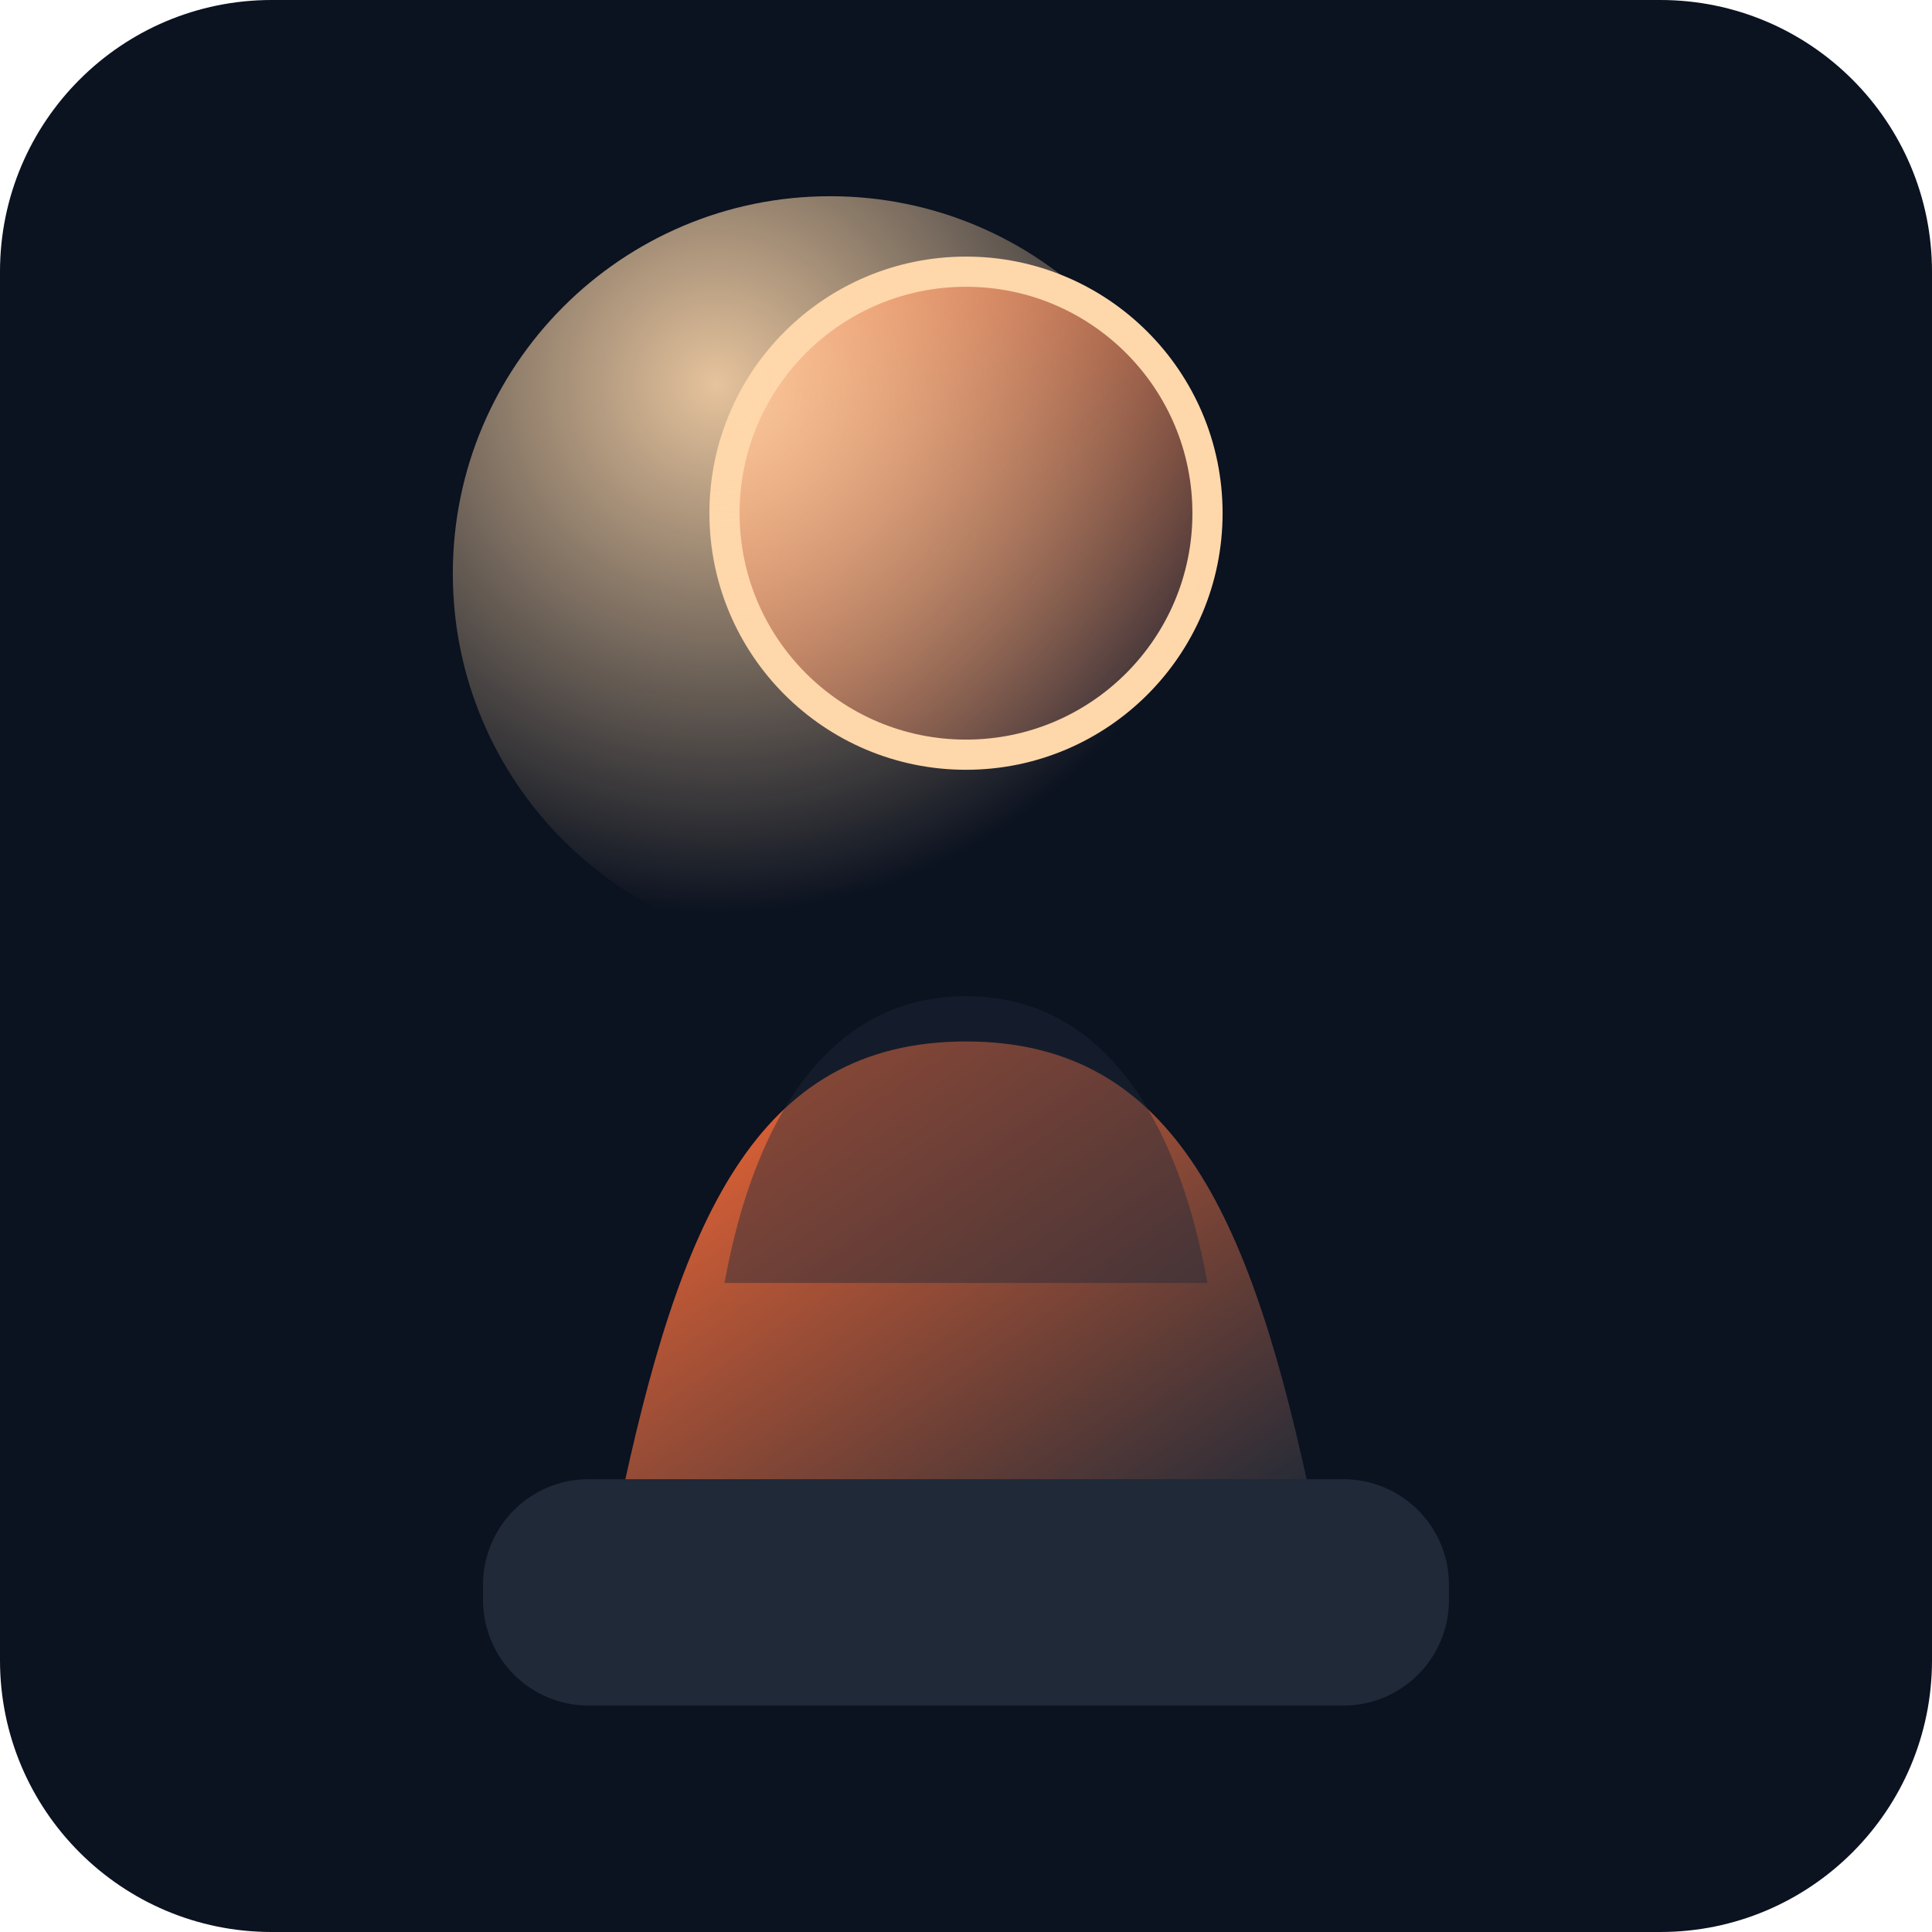
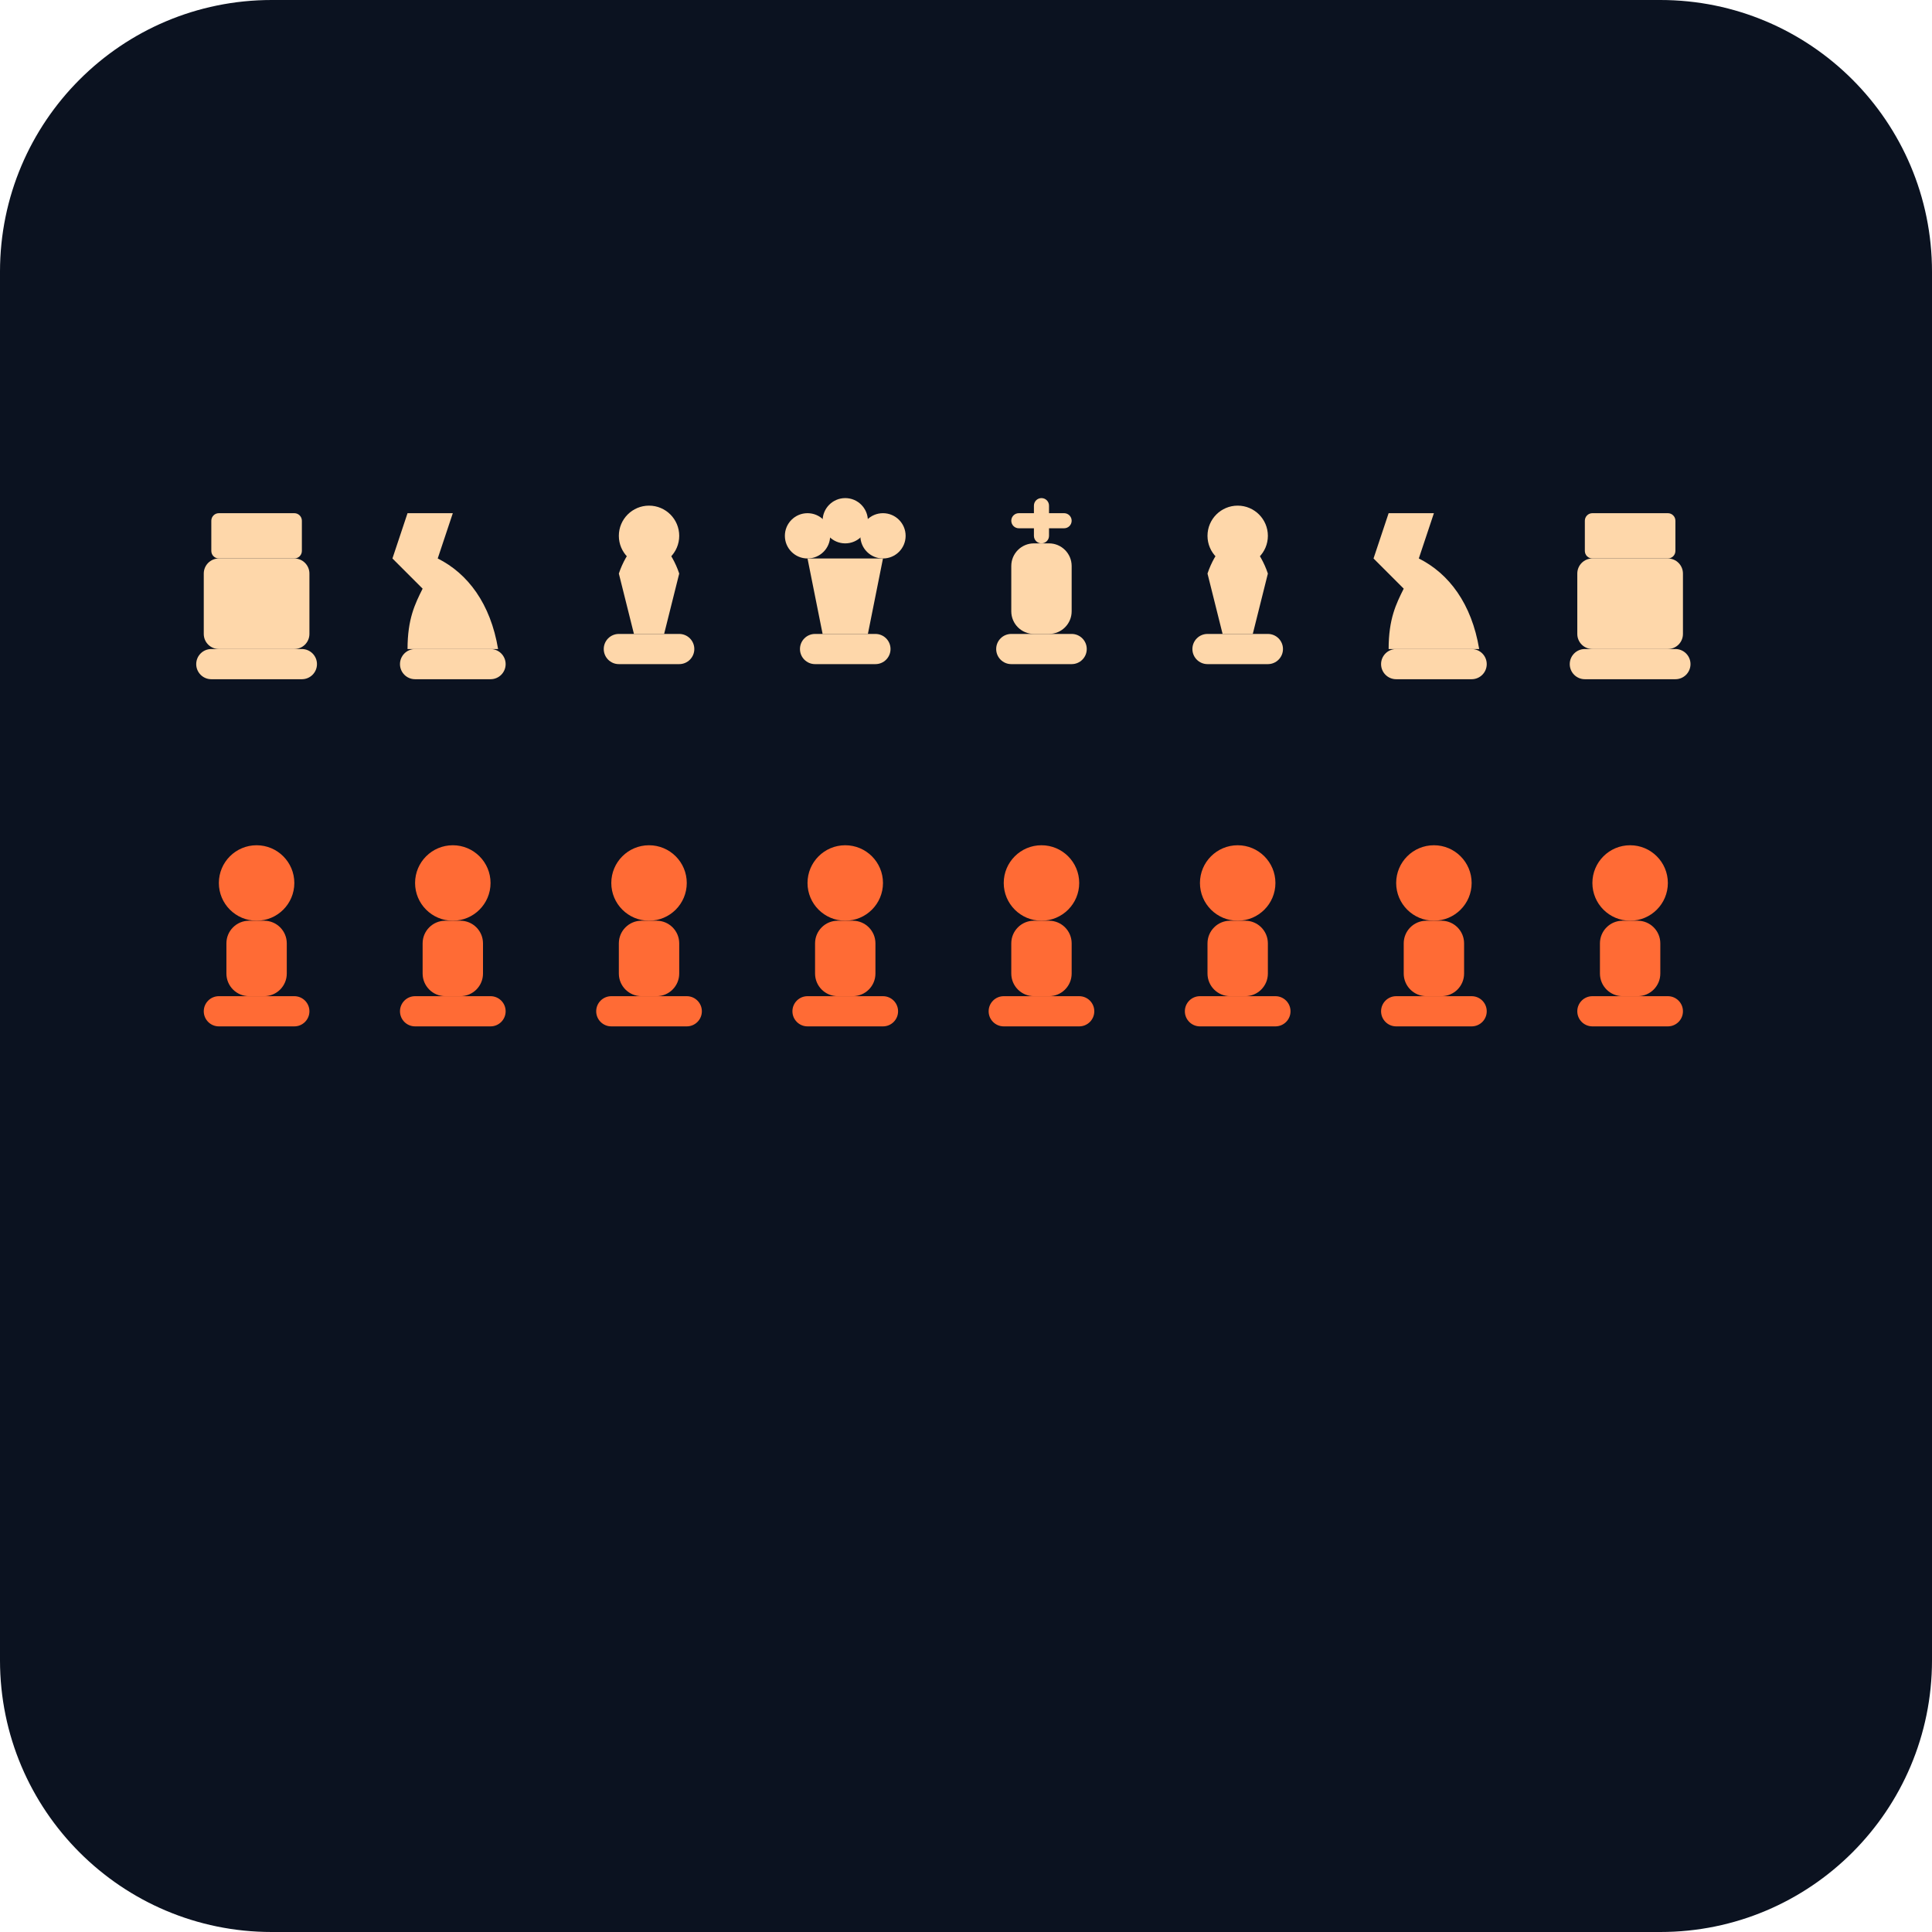
<svg xmlns="http://www.w3.org/2000/svg" width="256" height="256" viewBox="0 0 256 256">
-   <defs>
-     <radialGradient id="shine" cx="35%" cy="25%" r="70%">
-       <stop offset="0%" stop-color="#fed7aa" stop-opacity="0.9" />
-       <stop offset="100%" stop-color="#fed7aa" stop-opacity="0" />
-     </radialGradient>
-     <linearGradient id="body" x1="0" y1="0" x2="1" y2="1">
-       <stop offset="0%" stop-color="#ff6b35" />
-       <stop offset="100%" stop-color="#1f2937" />
-     </linearGradient>
-   </defs>
  <rect width="256" height="256" rx="36" fill="#0b1220" />
-   <circle cx="128" cy="68" r="32" fill="url(#body)" stroke="#fed7aa" stroke-width="4" />
-   <path d="M82 200c8-38 18-62 46-62s38 24 46 62" fill="url(#body)" />
-   <path d="M96 170c4-22 14-38 32-38s28 16 32 38" fill="#1f2937" opacity="0.45" />
-   <rect x="64" y="196" width="128" height="30" rx="14" fill="#1f2937" />
-   <circle cx="110" cy="76" r="50" fill="url(#shine)" />
+   <g>
+     <g transform="translate(24 64)">
+       <rect x="4" y="4" width="12" height="6" rx="1" fill="#fed7aa" />
+       <rect x="3" y="10" width="14" height="12" rx="2" fill="#fed7aa" />
+       <rect x="2" y="22" width="16" height="4" rx="2" fill="#fed7aa" />
+     </g>
+     <g transform="translate(50 64)">
+       <path d="M4 22h12c-1-6-4-10-8-12l2-6h-6l-2 6 4 4c-1 2-2 4-2 8z" fill="#fed7aa" />
+       <rect x="3" y="22" width="14" height="4" rx="2" fill="#fed7aa" />
+     </g>
+     <g transform="translate(76 64)">
+       <circle cx="10" cy="7" r="4" fill="#fed7aa" />
+       <path d="M6 12c1-3 3-5 4-5s3 2 4 5l-2 8h-4l-2-8z" fill="#fed7aa" />
+       <rect x="4" y="20" width="12" height="4" rx="2" fill="#fed7aa" />
+     </g>
+     <g transform="translate(102 64)">
+       <circle cx="5" cy="7" r="3" fill="#fed7aa" />
+       <circle cx="10" cy="5" r="3" fill="#fed7aa" />
+       <circle cx="15" cy="7" r="3" fill="#fed7aa" />
+       <path d="M5 10h10l-2 10h-6l-2-10z" fill="#fed7aa" />
+       <rect x="4" y="20" width="12" height="4" rx="2" fill="#fed7aa" />
+     </g>
+     <g transform="translate(128 64)">
+       <rect x="9" y="2" width="2" height="6" rx="1" fill="#fed7aa" />
+       <rect x="6" y="4" width="8" height="2" rx="1" fill="#fed7aa" />
+       <rect x="6" y="8" width="8" height="12" rx="3" fill="#fed7aa" />
+       <rect x="4" y="20" width="12" height="4" rx="2" fill="#fed7aa" />
+     </g>
+     <g transform="translate(154 64)">
+       <circle cx="10" cy="7" r="4" fill="#fed7aa" />
+       <path d="M6 12c1-3 3-5 4-5s3 2 4 5l-2 8h-4l-2-8z" fill="#fed7aa" />
+       <rect x="4" y="20" width="12" height="4" rx="2" fill="#fed7aa" />
+     </g>
+     <g transform="translate(180 64)">
+       <path d="M4 22h12c-1-6-4-10-8-12l2-6h-6l-2 6 4 4c-1 2-2 4-2 8z" fill="#fed7aa" />
+       <rect x="3" y="22" width="14" height="4" rx="2" fill="#fed7aa" />
+     </g>
+     <g transform="translate(206 64)">
+       <rect x="4" y="4" width="12" height="6" rx="1" fill="#fed7aa" />
+       <rect x="3" y="10" width="14" height="12" rx="2" fill="#fed7aa" />
+       <rect x="2" y="22" width="16" height="4" rx="2" fill="#fed7aa" />
+     </g>
+     <g transform="translate(24 110)">
+       <circle cx="10" cy="7" r="5" fill="#ff6b35" />
+       <rect x="6" y="12" width="8" height="10" rx="3" fill="#ff6b35" />
+       <rect x="3" y="22" width="14" height="4" rx="2" fill="#ff6b35" />
+     </g>
+     <g transform="translate(50 110)">
+       <circle cx="10" cy="7" r="5" fill="#ff6b35" />
+       <rect x="6" y="12" width="8" height="10" rx="3" fill="#ff6b35" />
+       <rect x="3" y="22" width="14" height="4" rx="2" fill="#ff6b35" />
+     </g>
+     <g transform="translate(76 110)">
+       <circle cx="10" cy="7" r="5" fill="#ff6b35" />
+       <rect x="6" y="12" width="8" height="10" rx="3" fill="#ff6b35" />
+       <rect x="3" y="22" width="14" height="4" rx="2" fill="#ff6b35" />
+     </g>
+     <g transform="translate(102 110)">
+       <circle cx="10" cy="7" r="5" fill="#ff6b35" />
+       <rect x="6" y="12" width="8" height="10" rx="3" fill="#ff6b35" />
+       <rect x="3" y="22" width="14" height="4" rx="2" fill="#ff6b35" />
+     </g>
+     <g transform="translate(128 110)">
+       <circle cx="10" cy="7" r="5" fill="#ff6b35" />
+       <rect x="6" y="12" width="8" height="10" rx="3" fill="#ff6b35" />
+       <rect x="3" y="22" width="14" height="4" rx="2" fill="#ff6b35" />
+     </g>
+     <g transform="translate(154 110)">
+       <circle cx="10" cy="7" r="5" fill="#ff6b35" />
+       <rect x="6" y="12" width="8" height="10" rx="3" fill="#ff6b35" />
+       <rect x="3" y="22" width="14" height="4" rx="2" fill="#ff6b35" />
+     </g>
+     <g transform="translate(180 110)">
+       <circle cx="10" cy="7" r="5" fill="#ff6b35" />
+       <rect x="6" y="12" width="8" height="10" rx="3" fill="#ff6b35" />
+       <rect x="3" y="22" width="14" height="4" rx="2" fill="#ff6b35" />
+     </g>
+     <g transform="translate(206 110)">
+       <circle cx="10" cy="7" r="5" fill="#ff6b35" />
+       <rect x="6" y="12" width="8" height="10" rx="3" fill="#ff6b35" />
+       <rect x="3" y="22" width="14" height="4" rx="2" fill="#ff6b35" />
+     </g>
+   </g>
</svg>
